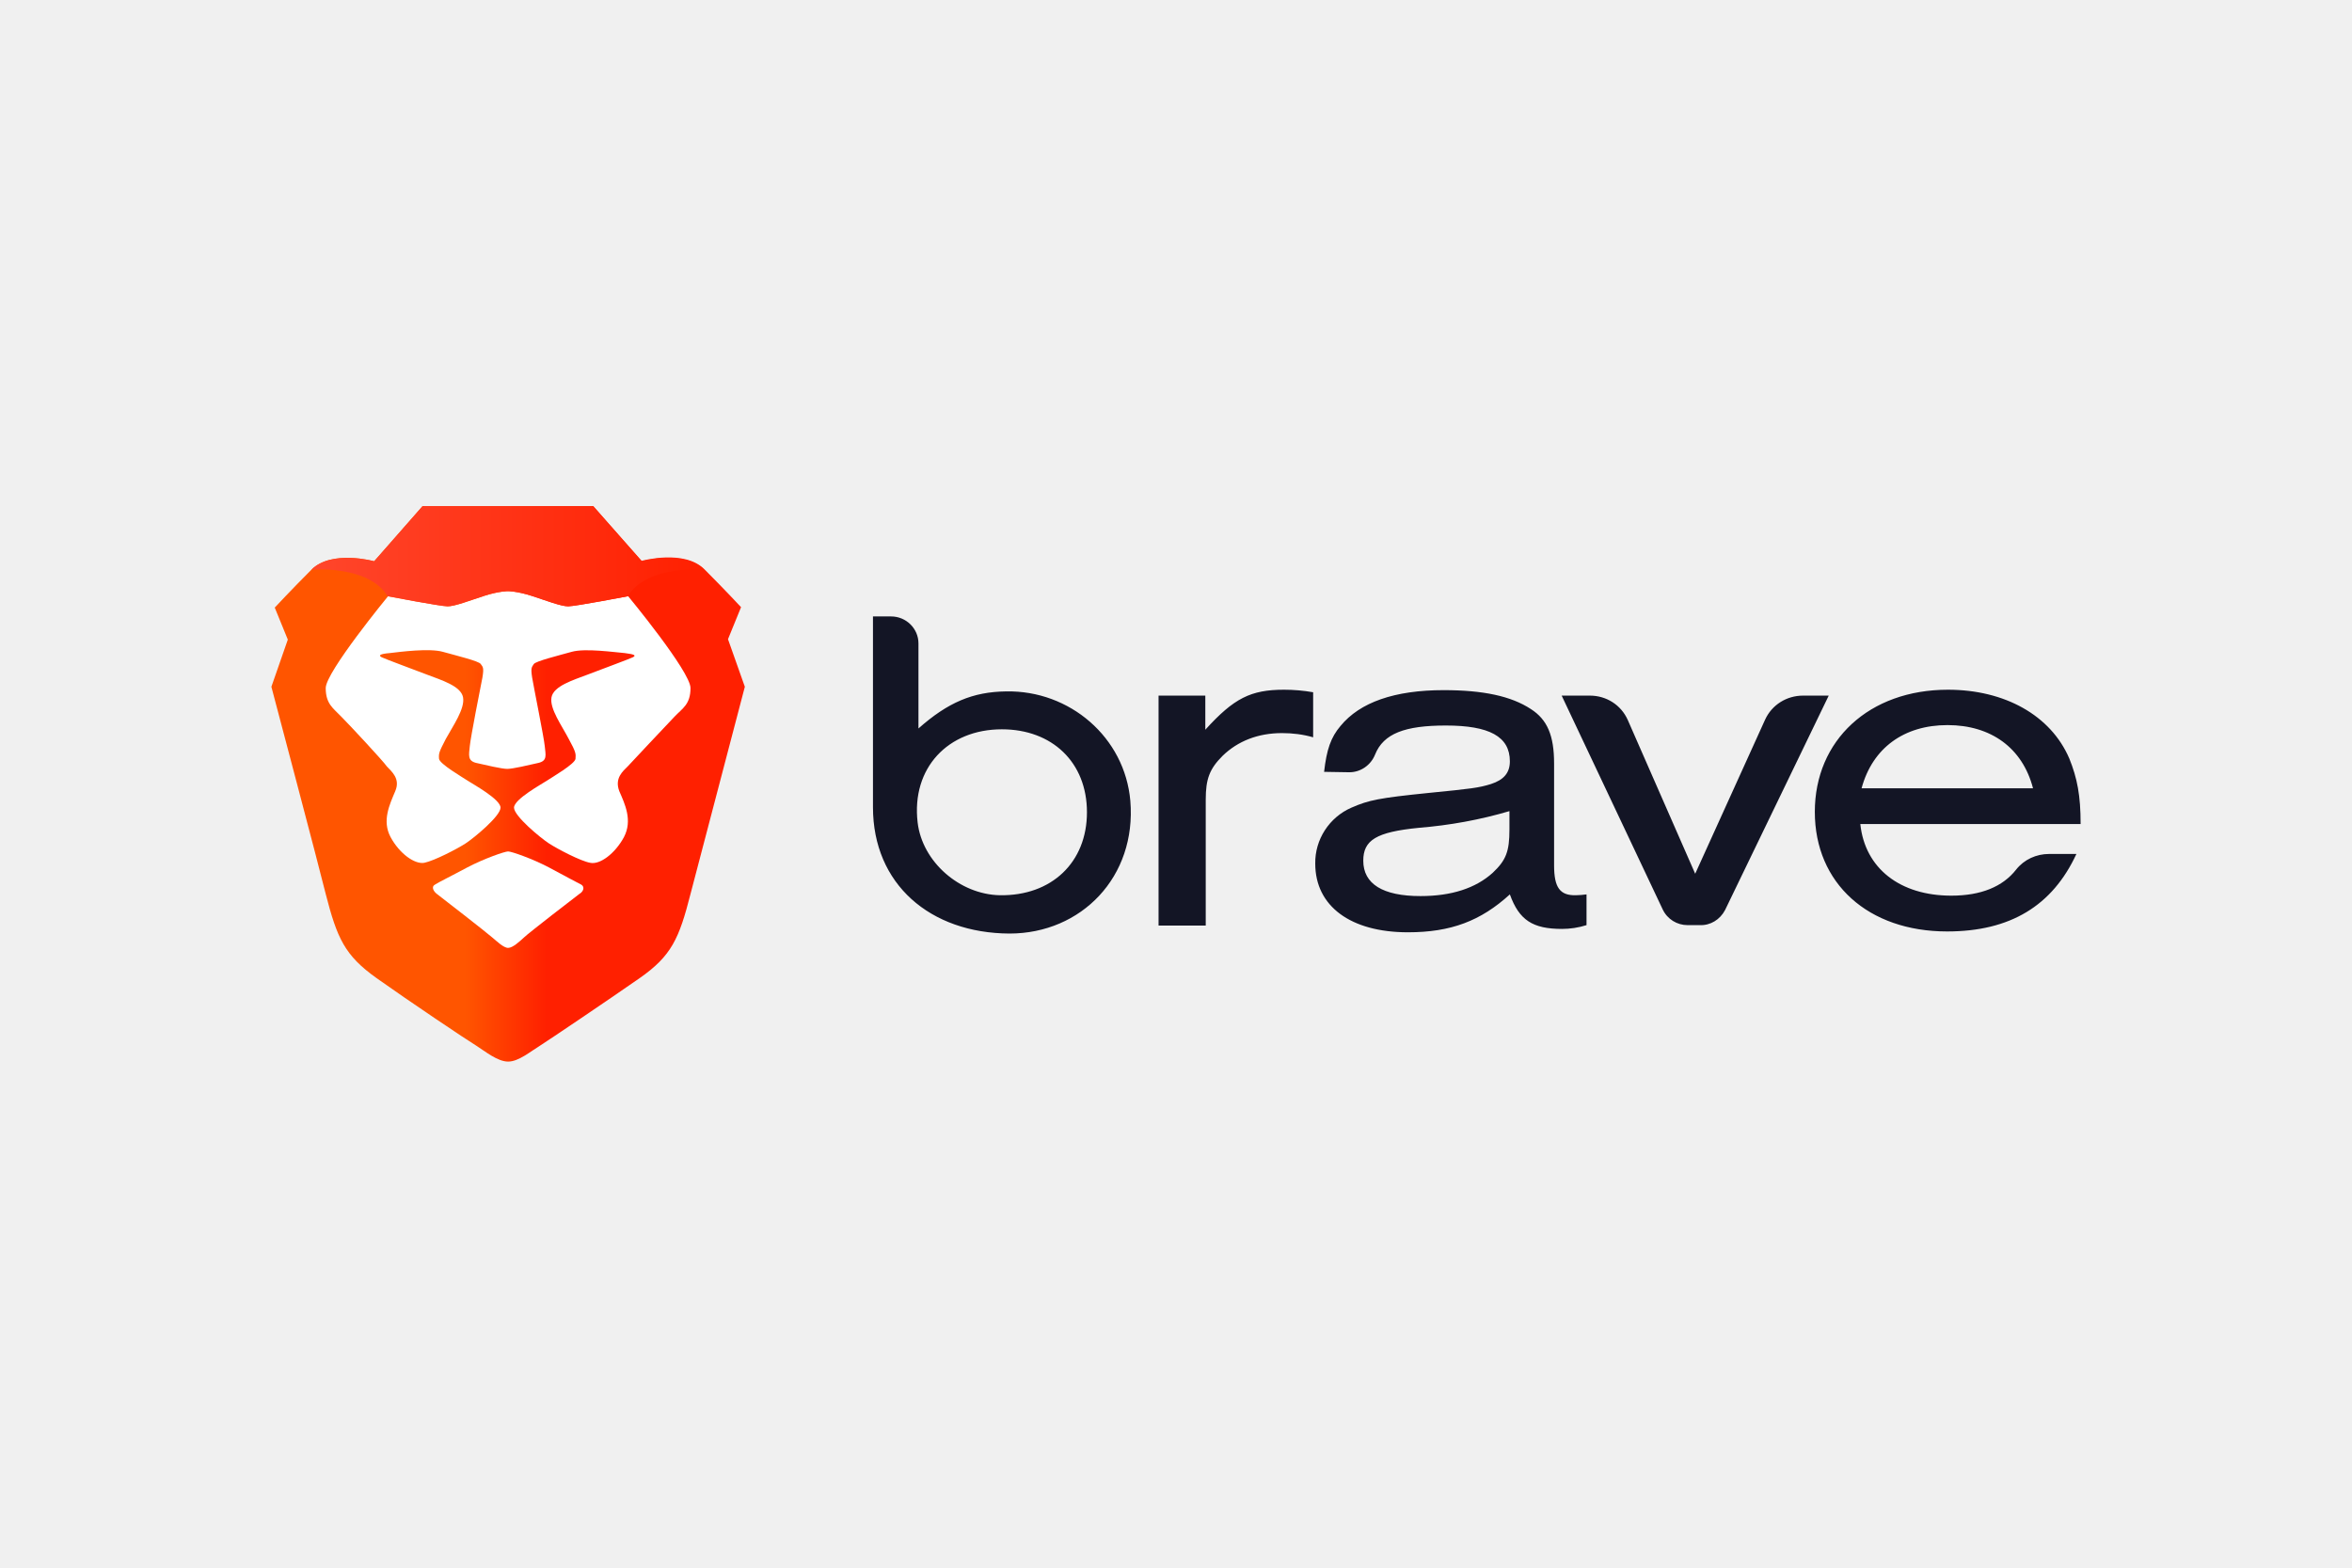
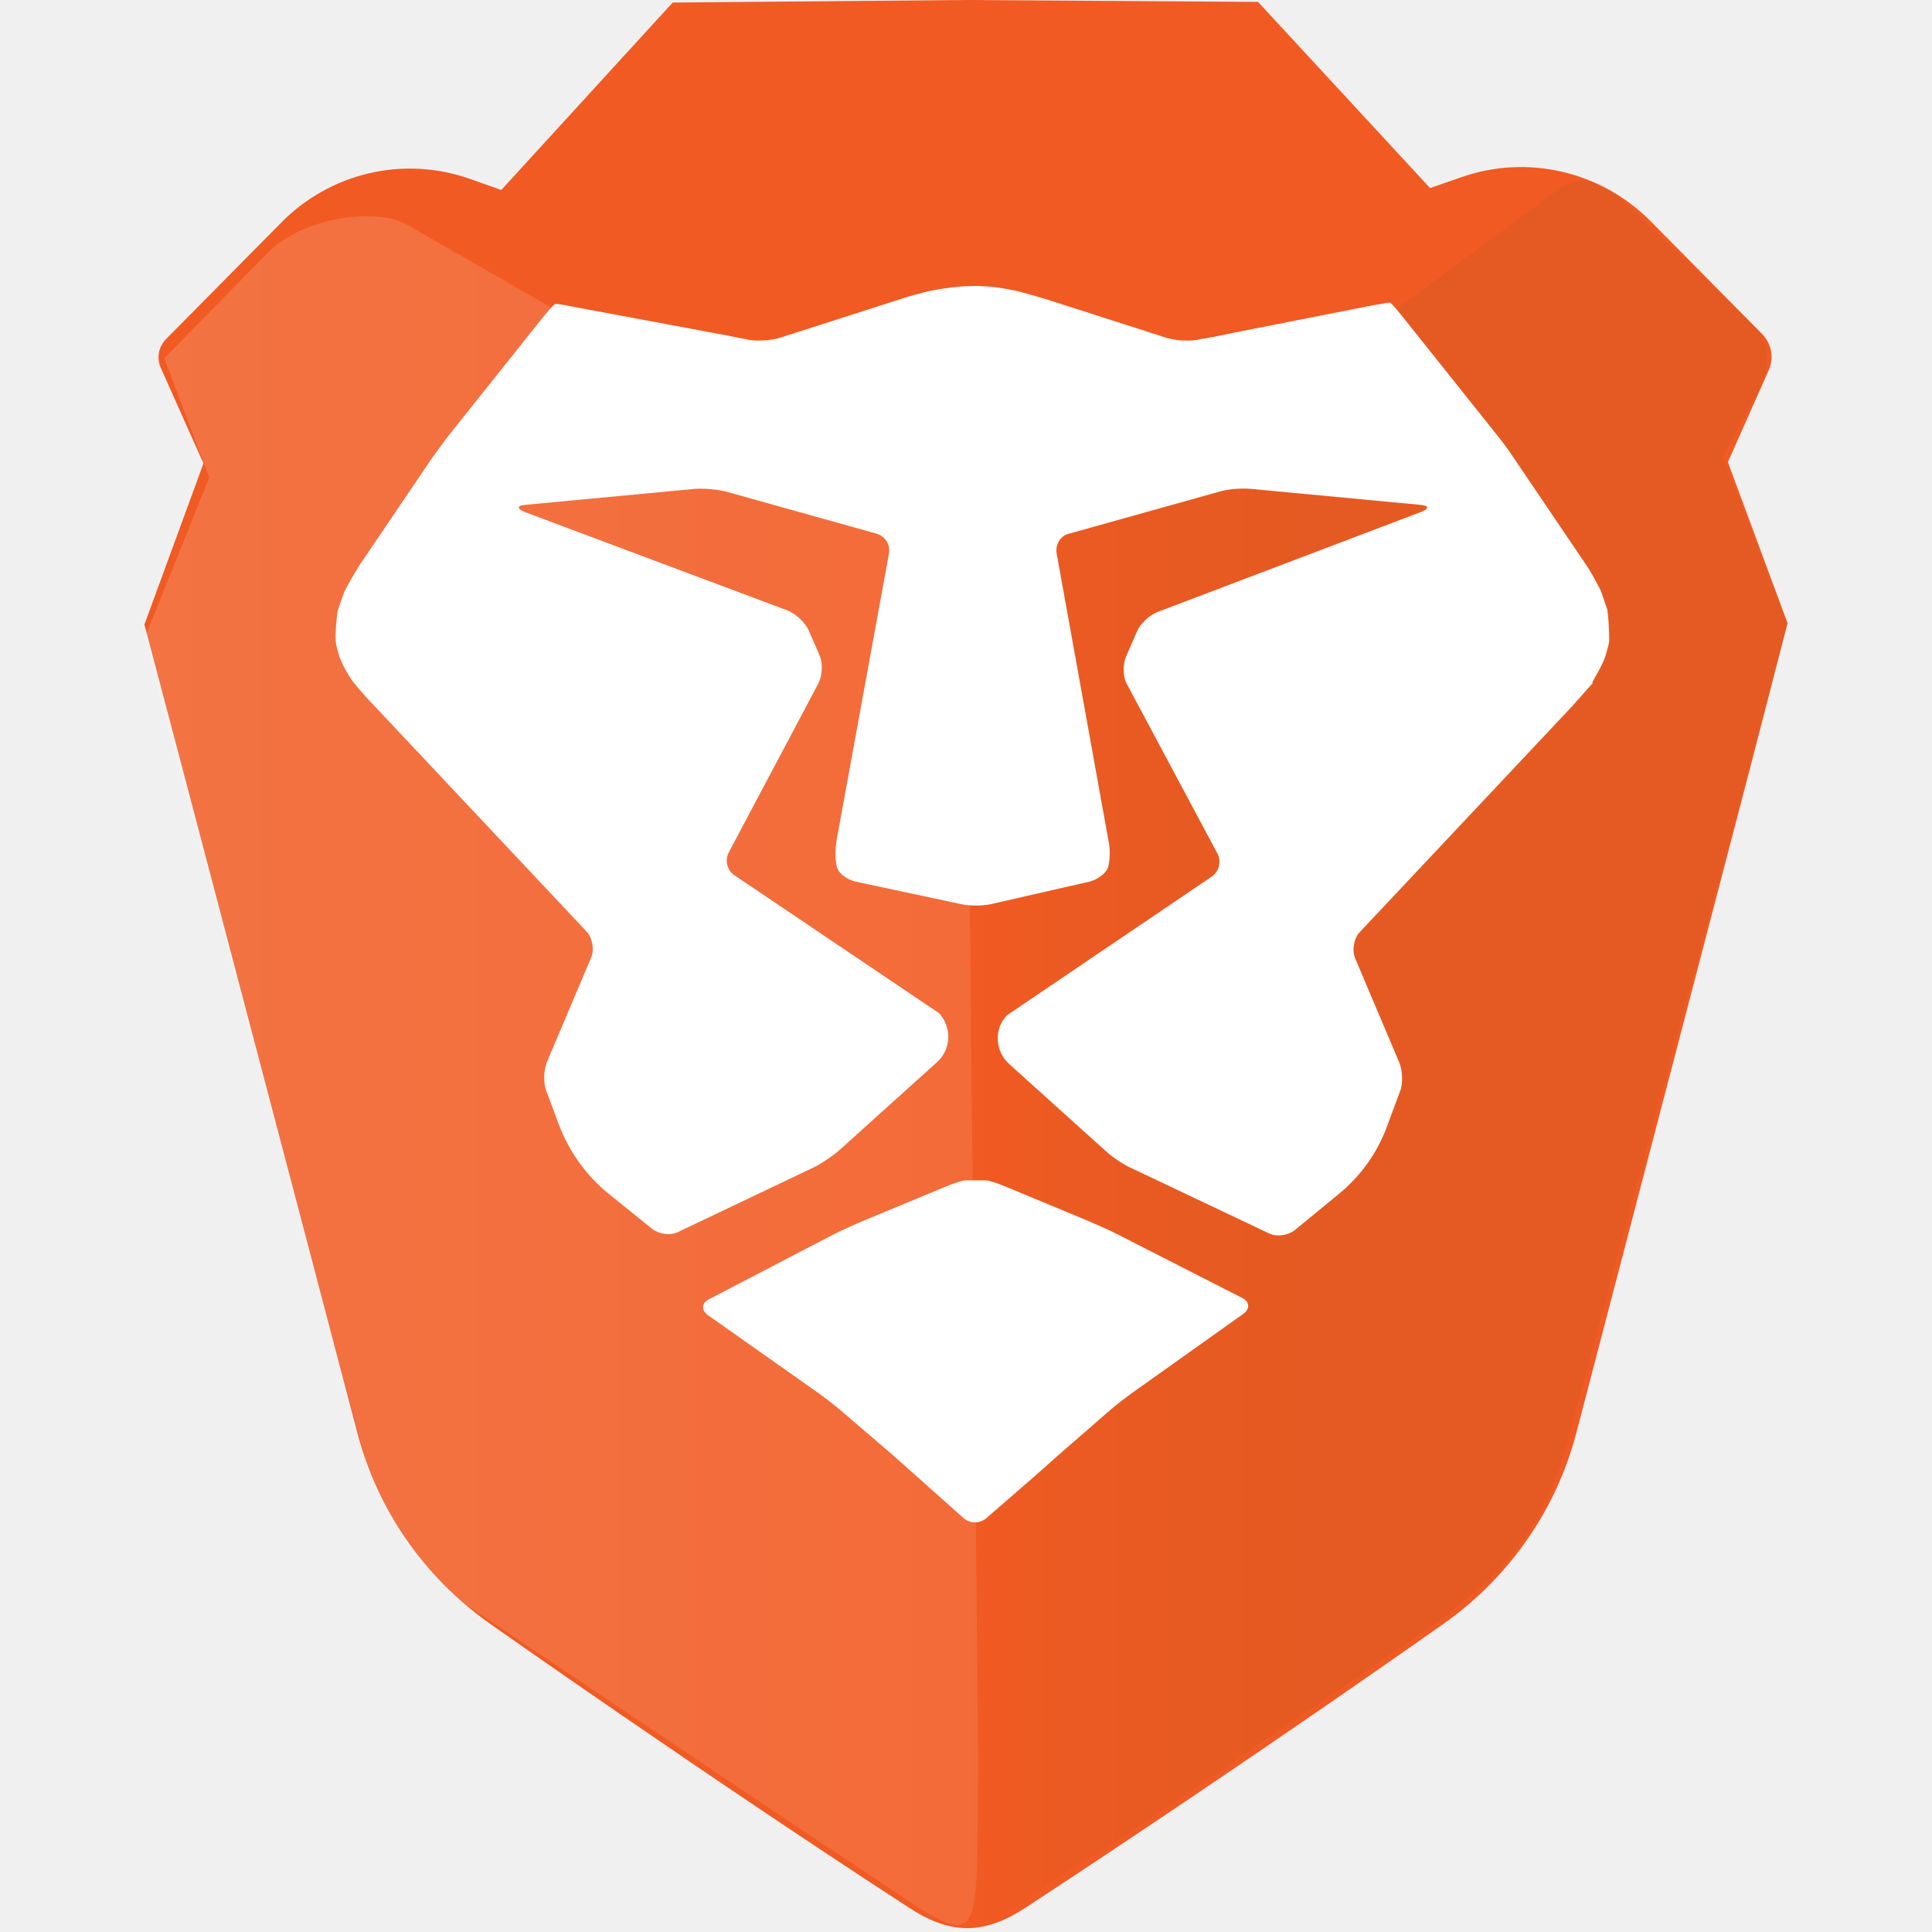
- <svg xmlns="http://www.w3.org/2000/svg" height="800" width="1200" viewBox="-64.428 -32.975 558.373 197.85">
+ <svg xmlns="http://www.w3.org/2000/svg" width="301px" height="301px" viewBox="-22.5 0 301 301" version="1.1" preserveAspectRatio="xMidYMid">
  <defs>
-     <linearGradient gradientUnits="userSpaceOnUse" gradientTransform="scale(.92313 1.08328)" id="a" y2="60.856" x2="121.664" y1="60.856" x1="-.001">
-       <stop offset="0%" stop-color="#F50" />
-       <stop offset="40.99%" stop-color="#F50" />
-       <stop offset="58.2%" stop-color="#FF2000" />
-       <stop offset="100%" stop-color="#FF2000" />
+     <linearGradient x1="0%" y1="50.018%" x2="100.097%" y2="50.018%" id="linearGradient-1">
+       <stop stop-color="#FFFFFF" offset="0%" />
+       <stop stop-color="#FFFFFF" stop-opacity="0.958" offset="14.13%" />
+       <stop stop-color="#FFFFFF" stop-opacity="0.7" offset="100%" />
    </linearGradient>
-     <linearGradient gradientUnits="userSpaceOnUse" gradientTransform="scale(1.97888 .50534)" id="b" y2="23.505" x2="51.932" y1="23.505" x1="5.833">
-       <stop offset="0%" stop-color="#FF452A" />
-       <stop offset="100%" stop-color="#FF2000" />
+     <linearGradient x1="-0.039%" y1="49.982%" x2="100%" y2="49.982%" id="linearGradient-2">
+       <stop stop-color="#F1F1F2" offset="0%" />
+       <stop stop-color="#E4E5E6" offset="9.191%" />
+       <stop stop-color="#D9DADB" offset="23.57%" />
+       <stop stop-color="#D2D4D5" offset="43.8%" />
+       <stop stop-color="#D0D2D3" offset="100%" />
    </linearGradient>
  </defs>
-   <g fill="none">
-     <path fill="#131525" d="M142.818 71.5V26.2h4.3c3.6 0 6.5 2.9 6.5 6.4v20.2c7-6.2 12.9-8.7 20.8-8.8 15.1-.3 28.2 10.9 29.5 26 1.5 18-11.6 31.5-28.7 31.5-18.8-.1-32.4-11.7-32.4-30zm10.6 3.6c1.1 9.4 10 17.1 19.5 17.3 12.3.2 20.7-7.8 20.7-19.7 0-11.9-8.3-19.7-20.2-19.7-12.8 0-21.5 9.2-20 22.1zm68.3-30.1v8.1c6.8-7.5 10.8-9.5 18.7-9.5 2.3 0 4.6.2 6.9.6v10.7c-2.4-.7-4.9-1-7.4-1-5.7 0-10.5 1.9-14.1 5.4-3.1 3.1-4 5.5-4 10.4v29.9h-11.2V45zm28.2 18.1c.6-5.3 1.6-8.2 3.9-10.9 4.6-5.6 12.8-8.5 24.5-8.5 9.3 0 16 1.4 20.7 4.5 3.9 2.5 5.5 6.3 5.5 12.9v24.2c0 5.3 1.4 7.2 5.2 7.1.8 0 1.7-.1 2.5-.2v7.3c-1.9.6-3.9.9-5.8.9-7 0-10.2-2.1-12.4-8.2-6.9 6.3-14 9-24.2 9-13.6 0-22-6.2-22-16.3-.1-5.7 3.3-11 8.6-13.3 4.1-1.8 6.6-2.3 18.4-3.5 10.1-1 11.8-1.2 14.7-2.1 3.1-1 4.5-2.7 4.5-5.4 0-5.9-4.9-8.5-15.2-8.5-9.7 0-14.8 1.9-16.8 6.9-1 2.5-3.4 4.2-6.1 4.2zm44.1 9.3c-7.1 2.1-14.3 3.4-21.7 4-10 1-13.1 2.9-13.1 7.8 0 5.5 4.6 8.4 13.6 8.4 7.4 0 13.1-1.9 17.1-5.5 3.2-3 4-5.1 4-10.3v-4.4zm45.1 27.1h-2.9c-2.5 0-4.8-1.4-5.9-3.7l-24-50.8h6.7c3.9 0 7.4 2.2 9 5.8l16 36.5 16.6-36.6c1.6-3.5 5.1-5.7 9-5.7h6.1l-24.6 50.9c-1.2 2.3-3.5 3.7-6 3.6zm38.1-24c1.1 10.5 9.4 17 21.6 17 7 0 12.2-2.1 15.4-6.2 1.9-2.4 4.8-3.7 7.8-3.7h6.5c-5.7 12.3-15.7 18.4-30.7 18.4-18.7 0-31.4-11.4-31.4-28.4s12.9-29 31.6-29c13.5 0 24.4 6.1 28.8 16.3 1.9 4.7 2.7 8.8 2.7 15.6zm41-8.5c-2.5-9.6-10-15-20.3-15s-17.8 5.4-20.4 15z" />
-     <path fill="url(#a)" d="M108.4 31.6l3.1-7.6s-3.9-4.2-8.7-9c-4.8-4.8-14.9-2-14.9-2L76.4 0H35.9L24.4 13.1s-10.1-2.8-14.9 2c-4.8 4.8-8.7 9-8.7 9l3.1 7.6L0 42.9s11.6 43.8 12.9 49.2c2.7 10.5 4.5 14.6 12.1 20s21.3 14.6 23.6 16c2.2 1.4 5.1 3.8 7.6 3.8s5.3-2.4 7.6-3.8c2.2-1.4 16-10.7 23.6-16 7.6-5.3 9.4-9.4 12.1-20 1.4-5.4 12.9-49.2 12.9-49.2z" />
-     <path fill="#FFF" d="M84.7 21.4s14.8 17.9 14.8 21.8c0 3.9-1.9 4.8-3.8 6.8S85.6 60.7 84.6 61.8c-1.1 1.1-3.2 2.8-2 5.9 1.3 3 3.2 6.9 1.1 10.9-2.1 3.9-5.7 6.6-8 6.1-2.3-.4-7.8-3.3-9.8-4.6-2-1.3-8.3-6.5-8.3-8.5s6.6-5.6 7.8-6.4c1.2-.8 6.7-4 6.8-5.2.1-1.2.1-1.6-1.6-4.7-1.6-3.1-4.6-7.2-4.1-9.9s5.2-4.1 8.6-5.4c3.4-1.3 9.9-3.7 10.7-4.1.8-.4.6-.7-1.9-1-2.5-.2-9.4-1.2-12.6-.3-3.2.9-8.5 2.2-9 2.9-.4.7-.8.7-.4 3.2.4 2.4 2.8 14.2 3 16.3.2 2.1.7 3.5-1.6 4-2.2.5-6 1.4-7.3 1.4-1.3 0-5.1-.9-7.3-1.4-2.2-.5-1.8-1.9-1.6-4 .2-2.1 2.5-13.8 3-16.3.4-2.4.1-2.5-.4-3.2-.4-.7-5.8-2-9-2.9-3.2-.9-10.1 0-12.6.3-2.5.2-2.7.6-1.9 1 .8.4 7.3 2.8 10.7 4.1 3.4 1.3 8.1 2.7 8.6 5.4s-2.4 6.8-4.1 9.9c-1.6 3.1-1.7 3.4-1.6 4.7.1 1.2 5.6 4.4 6.8 5.2 1.2.8 7.8 4.4 7.8 6.4s-6.3 7.2-8.3 8.5c-2 1.3-7.4 4.1-9.8 4.6-2.3.4-5.9-2.2-8-6.1-2.1-3.9-.2-7.8 1.1-10.9 1.3-3-.9-4.7-2-5.9-.8-1.2-8.9-9.9-10.8-11.8-1.9-2-3.7-3-3.7-6.8s14.8-21.8 14.8-21.8 12.5 2.4 14.2 2.4c1.7 0 5.3-1.4 8.7-2.5 3.4-1.1 5.6-1.1 5.6-1.1s2.2 0 5.6 1.1c3.4 1.1 7 2.5 8.7 2.5 1.7 0 14.2-2.4 14.2-2.4z" />
-     <path fill="#FFF" d="M73.6 89.9c.9.6.4 1.7-.5 2.2-.8.6-12.1 9.3-13.1 10.3-1.1 1-2.7 2.5-3.8 2.5-1.1 0-2.7-1.6-3.8-2.5-1.1-1-12.3-9.7-13.1-10.3-.8-.6-1.4-1.7-.5-2.2.9-.6 3.8-2 7.7-4.1 4-2.1 8.9-3.8 9.7-3.8.8 0 5.7 1.7 9.7 3.8 3.9 2.1 6.7 3.6 7.7 4.1z" />
-     <path fill="url(#b)" d="M87.9 13.1L76.4 0H35.9L24.4 13.1s-10.1-2.8-14.9 2c0 0 13.5-1.2 18.1 6.3 0 0 12.5 2.4 14.2 2.4 1.7 0 5.3-1.4 8.7-2.5 3.4-1.1 5.6-1.1 5.6-1.1s2.2 0 5.6 1.1c3.4 1.1 7 2.5 8.7 2.5 1.7 0 14.2-2.4 14.2-2.4 4.6-7.5 18.1-6.3 18.1-6.3-4.7-4.8-14.8-2-14.8-2" />
+   <g>
+     <path d="M256,97.1 L246.7,72 L253.1,57.6 C253.9,55.7 253.5,53.6 252.1,52.1 L234.6,34.4 C226.9,26.7 215.5,24 205.2,27.6 L200.3,29.3 L173.5,0.3 L128.2,0 L127.9,0 L82.3,0.4 L55.6,29.6 L50.8,27.9 C40.4,24.2 28.9,26.9 21.2,34.8 L3.4,52.8 C2.2,54 1.9,55.7 2.5,57.2 L9.2,72.2 L0,97.3 L6,120 L33.2,223.3 C36.3,235.2 43.5,245.6 53.6,252.8 C53.6,252.8 86.6,276.1 119.1,297.2 C122,299.1 125,300.4 128.2,300.4 C131.4,300.4 134.4,299.1 137.3,297.2 C173.9,273.2 202.8,252.7 202.8,252.7 C212.8,245.5 220,235.1 223.1,223.2 L250.1,119.9 L256,97.1 Z" fill="#F15A22" />
+     <path d="M34.5,227.7 L0,99.5 L10.1,74.4 L3.1,55.8 L19.8,38.8 C25.3,33.9 36.1,32.2 41.1,35.1 L67.2,50.1 L101.2,58 L127.7,47 L129.9,274.7 C129.5,307.5 131.6,304 107.5,288.5 L48,248.6 C41.6,242.5 36.7,235.6 34.5,227.7 Z" fill="url(#linearGradient-1)" opacity="0.15" style="mix-blend-mode: lighten;" />
+     <path d="M202.2,252.246 L151.6,286.846 C137.5,294.546 130.7,302.146 129.6,298.446 C128.7,295.546 129.4,287.046 129.1,273.846 L128.5,51.146 C128.6,48.946 130.1,45.246 132.7,45.646 L158.5,53.446 L195.7,47.646 L220.3,29.546 C222.9,27.546 226.7,27.746 229.1,30.046 L251.1,51.046 C253.1,53.146 253.2,57.246 252,59.846 L245.9,71.146 L256,97.246 L221.2,226.646 C215.8,242.746 208.2,246.946 202.2,252.246 Z" fill="url(#linearGradient-2)" opacity="0.4" style="mix-blend-mode: darken;" />
+     <path d="M134,184.801 C132.8,184.301 131.5,183.901 131.1,183.901 L129.5,183.901 L127.9,183.901 C127.5,183.901 126.2,184.301 125,184.801 L112,190.201 C110.8,190.701 108.8,191.601 107.6,192.201 L88,202.401 C86.8,203.001 86.7,204.101 87.8,204.901 L105.1,217.101 C106.2,217.901 107.9,219.201 108.9,220.101 L116.6,226.701 C117.6,227.601 119.2,229.001 120.2,229.901 L127.6,236.501 C128.6,237.401 130.2,237.401 131.2,236.501 L138.8,229.901 C139.8,229.001 141.4,227.601 142.4,226.701 L150.1,220.001 C151.1,219.101 152.8,217.801 153.9,217.001 L171.2,204.701 C172.3,203.901 172.2,202.801 171,202.201 L151.4,192.201 C150.2,191.601 148.2,190.701 147,190.201 L134,184.801 Z" fill="#FFFFFF" />
+     <path d="M227.813,101.557 C228.213,100.257 228.213,99.757 228.213,99.757 C228.213,98.457 228.113,96.257 227.913,94.957 L226.913,92.057 C226.313,90.857 225.313,88.957 224.513,87.857 L213.213,71.157 C212.513,70.057 211.213,68.357 210.313,67.257 L195.713,48.957 C194.913,47.957 194.113,47.057 194.013,47.157 L193.813,47.157 C193.813,47.157 192.713,47.357 191.413,47.557 L169.113,51.957 C167.813,52.257 165.713,52.657 164.413,52.857 L164.013,52.957 C162.713,53.157 160.613,53.057 159.313,52.657 L140.613,46.657 C139.313,46.257 137.213,45.657 136.013,45.357 C136.013,45.357 132.213,44.457 129.113,44.557 C126.013,44.557 122.213,45.357 122.213,45.357 C120.913,45.657 118.813,46.257 117.613,46.657 L98.913,52.657 C97.613,53.057 95.513,53.157 94.213,52.957 L93.813,52.857 C92.513,52.657 90.413,52.157 89.113,51.957 L66.613,47.757 C65.313,47.457 64.213,47.357 64.213,47.357 L64.013,47.357 C63.913,47.357 63.113,48.157 62.313,49.157 L47.713,67.457 C46.913,68.457 45.613,70.257 44.813,71.357 L33.513,88.057 C32.813,89.157 31.713,91.057 31.113,92.257 L30.113,95.157 C29.913,96.457 29.713,98.657 29.813,99.957 C29.813,99.957 29.813,100.357 30.213,101.757 C30.913,104.157 32.613,106.357 32.613,106.357 C33.413,107.357 34.913,109.057 35.813,109.957 L68.913,145.157 C69.813,146.157 70.113,147.957 69.613,149.157 L62.713,165.457 C62.213,166.657 62.113,168.657 62.613,169.957 L64.513,175.057 C66.113,179.357 68.813,183.157 72.413,186.057 L79.113,191.457 C80.113,192.257 81.913,192.557 83.113,191.957 L104.313,181.857 C105.513,181.257 107.313,180.057 108.313,179.157 L123.513,165.457 C125.713,163.457 125.813,160.057 123.813,157.857 L91.913,136.357 C90.813,135.657 90.413,134.057 91.013,132.857 L105.013,106.457 C105.613,105.257 105.713,103.357 105.213,102.157 L103.513,98.257 C103.013,97.057 101.513,95.657 100.313,95.157 L59.213,79.757 C58.013,79.257 58.013,78.757 59.313,78.657 L85.813,76.157 C87.113,76.057 89.213,76.257 90.513,76.557 L114.113,83.157 C115.413,83.557 116.213,84.857 116.013,86.157 L107.813,131.057 C107.613,132.357 107.613,134.157 107.913,135.157 C108.213,136.157 109.513,137.057 110.813,137.357 L127.213,140.857 C128.513,141.157 130.613,141.157 131.913,140.857 L147.213,137.357 C148.513,137.057 149.813,136.057 150.113,135.157 C150.413,134.257 150.513,132.357 150.213,131.057 L142.113,86.157 C141.913,84.857 142.713,83.457 144.013,83.157 L167.613,76.557 C168.913,76.157 171.013,76.057 172.313,76.157 L198.813,78.657 C200.113,78.757 200.213,79.257 198.913,79.757 L157.813,95.357 C156.613,95.857 155.113,97.157 154.613,98.457 L152.913,102.357 C152.413,103.557 152.413,105.557 153.113,106.657 L167.213,133.057 C167.813,134.257 167.413,135.757 166.313,136.557 L134.413,158.157 C132.313,160.257 132.513,163.757 134.713,165.757 L149.913,179.457 C150.913,180.357 152.713,181.557 153.913,182.057 L175.213,192.157 C176.413,192.757 178.213,192.457 179.213,191.657 L185.913,186.157 C189.513,183.257 192.213,179.457 193.713,175.157 L195.613,170.057 C196.113,168.857 196.013,166.757 195.513,165.557 L188.613,149.257 C188.113,148.057 188.413,146.257 189.313,145.257 L222.413,110.057 C223.313,109.057 224.713,107.457 225.613,106.457 C225.413,106.157 227.213,103.957 227.813,101.557 Z" fill="#FFFFFF" />
  </g>
</svg>
